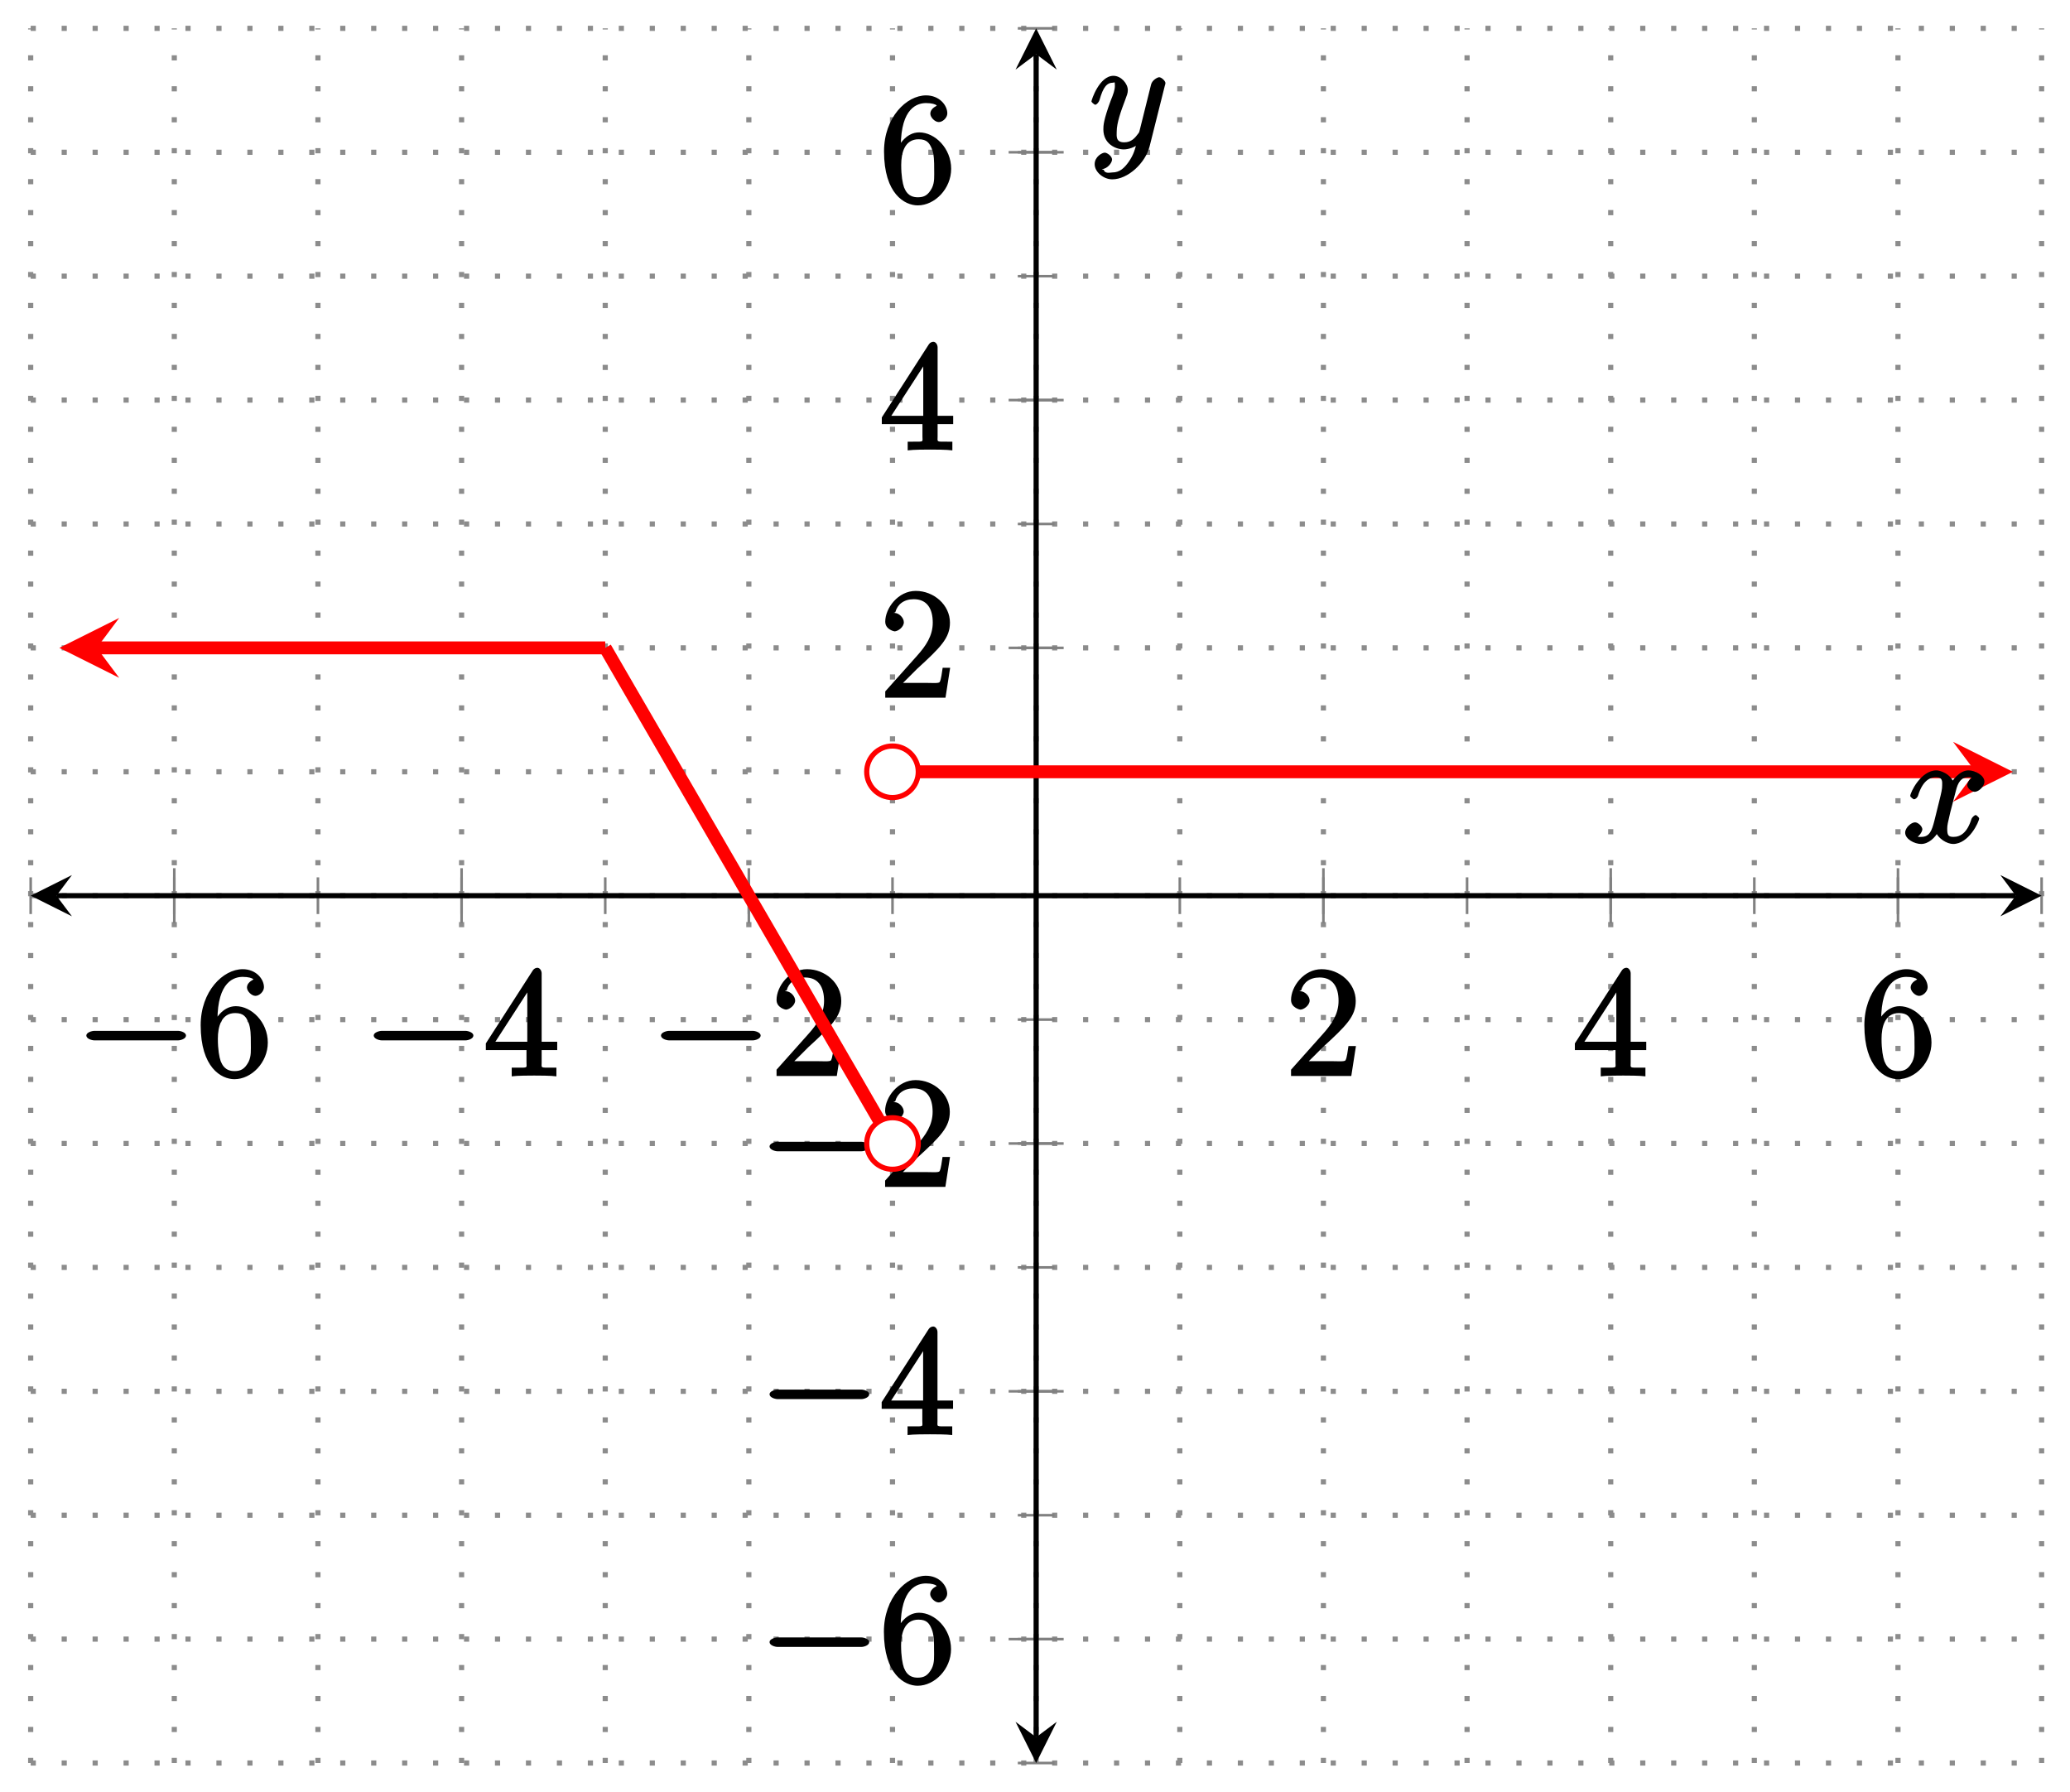
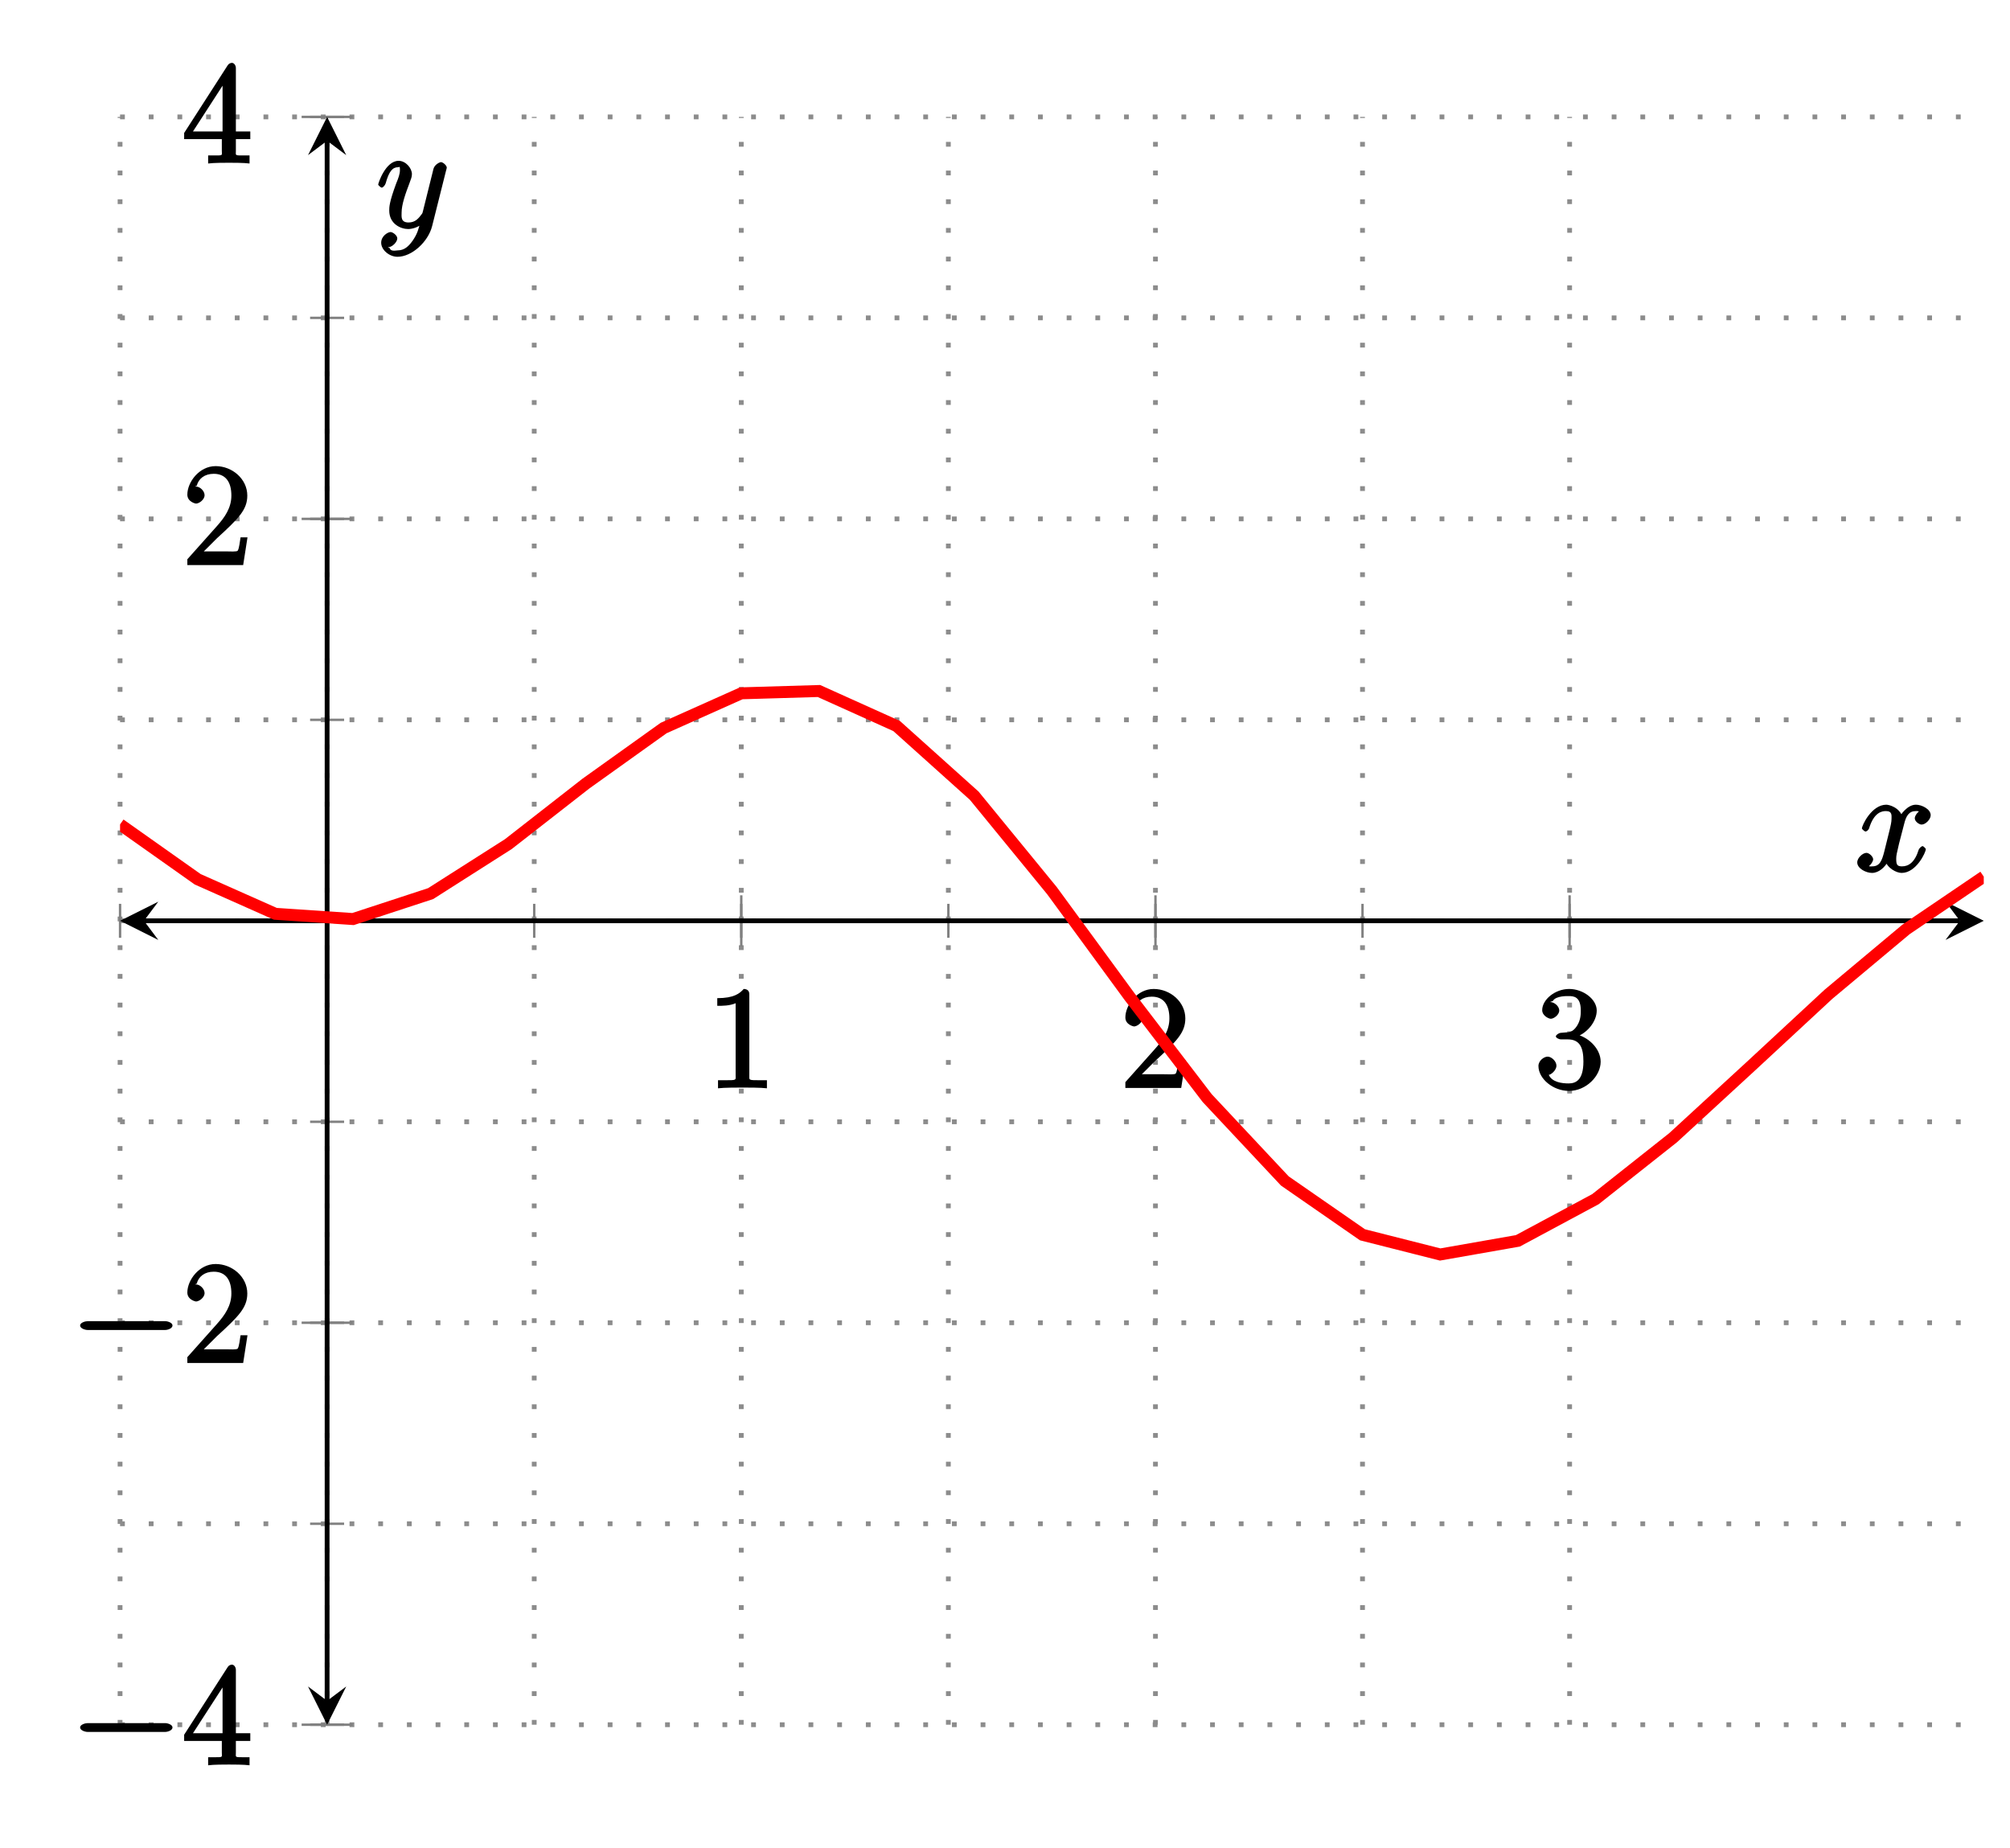
- <svg xmlns="http://www.w3.org/2000/svg" xmlns:xlink="http://www.w3.org/1999/xlink" width="159.97pt" height="138.42pt" viewBox="0 0 159.97 138.42" version="1.1">
+ <svg xmlns="http://www.w3.org/2000/svg" xmlns:xlink="http://www.w3.org/1999/xlink" width="167.61pt" height="154.03pt" viewBox="0 0 167.61 154.03" version="1.1">
  <defs>
    <g>
      <symbol overflow="visible" id="glyph0-0">
        <path style="stroke:none;" d="" />
      </symbol>
      <symbol overflow="visible" id="glyph0-1">
-         <path style="stroke:none;" d="M 7.875 -2.75 C 8.078 -2.75 8.484 -2.875 8.484 -3.125 C 8.484 -3.359 8.078 -3.484 7.875 -3.484 L 1.406 -3.484 C 1.203 -3.484 0.781 -3.359 0.781 -3.125 C 0.781 -2.875 1.203 -2.75 1.406 -2.75 Z M 7.875 -2.75 " />
+         <path style="stroke:none;" d="M 3.594 -7.812 C 3.594 -8.078 3.438 -8.25 3.125 -8.25 C 2.797 -7.875 2.312 -7.484 0.922 -7.484 L 0.922 -6.844 C 1.359 -6.844 1.953 -6.844 2.453 -7.062 L 2.453 -1.062 C 2.453 -0.641 2.578 -0.641 1.531 -0.641 L 0.984 -0.641 L 0.984 0.031 C 1.484 -0.031 2.641 -0.031 3.031 -0.031 C 3.438 -0.031 4.578 -0.031 5.062 0.031 L 5.062 -0.641 L 4.531 -0.641 C 3.484 -0.641 3.594 -0.641 3.594 -1.062 Z M 3.594 -7.812 " />
+       </symbol>
+       <symbol overflow="visible" id="glyph0-2">
+         <path style="stroke:none;" d="M 5.266 -2.312 L 4.859 -2.312 C 4.797 -1.953 4.75 -1.406 4.625 -1.203 C 4.547 -1.094 3.984 -1.141 3.625 -1.141 L 1.406 -1.141 L 1.516 -0.891 C 1.844 -1.156 2.562 -1.922 2.875 -2.219 C 4.703 -3.891 5.422 -4.609 5.422 -5.797 C 5.422 -7.172 4.172 -8.25 2.781 -8.25 C 1.406 -8.25 0.422 -6.906 0.422 -5.875 C 0.422 -5.266 1.109 -5.125 1.141 -5.125 C 1.406 -5.125 1.859 -5.453 1.859 -5.828 C 1.859 -6.172 1.484 -6.547 1.141 -6.547 C 1.047 -6.547 1.016 -6.547 1.203 -6.609 C 1.359 -7.203 1.859 -7.609 2.625 -7.609 C 3.641 -7.609 4.094 -6.891 4.094 -5.797 C 4.094 -4.781 3.562 -4 2.875 -3.234 L 0.422 -0.484 L 0.422 0 L 5.078 0 L 5.438 -2.312 Z M 5.266 -2.312 " />
+       </symbol>
+       <symbol overflow="visible" id="glyph0-3">
+         <path style="stroke:none;" d="M 2.203 -4.594 C 2 -4.578 1.781 -4.406 1.781 -4.297 C 1.781 -4.188 2.016 -4.047 2.219 -4.047 L 2.766 -4.047 C 3.797 -4.047 4.078 -3.344 4.078 -2.203 C 4.078 -0.641 3.438 -0.375 2.844 -0.375 C 2.266 -0.375 1.453 -0.484 1.188 -1.094 C 1.328 -1.078 1.828 -1.438 1.828 -1.859 C 1.828 -2.219 1.422 -2.609 1.094 -2.609 C 0.797 -2.609 0.328 -2.281 0.328 -1.828 C 0.328 -0.766 1.547 0.25 2.875 0.25 C 4.297 0.25 5.516 -0.984 5.516 -2.188 C 5.516 -3.281 4.469 -4.297 3.328 -4.5 L 3.328 -4.203 C 4.359 -4.5 5.188 -5.516 5.188 -6.453 C 5.188 -7.406 4.047 -8.25 2.891 -8.25 C 1.703 -8.25 0.641 -7.359 0.641 -6.484 C 0.641 -6.016 1.188 -5.766 1.359 -5.766 C 1.609 -5.766 2.062 -6.094 2.062 -6.453 C 2.062 -6.844 1.609 -7.156 1.344 -7.156 C 1.281 -7.156 1.25 -7.156 1.531 -7.25 C 1.781 -7.703 2.797 -7.656 2.859 -7.656 C 3.25 -7.656 3.859 -7.625 3.859 -6.453 C 3.859 -6.234 3.875 -5.672 3.531 -5.156 C 3.172 -4.625 2.875 -4.641 2.562 -4.625 Z M 2.203 -4.594 " />
+       </symbol>
+       <symbol overflow="visible" id="glyph0-4">
+         <path style="stroke:none;" d="M 4.469 -7.922 C 4.469 -8.156 4.312 -8.359 4.141 -8.359 C 4.047 -8.359 3.891 -8.312 3.797 -8.172 L 0.156 -2.516 L 0.156 -2 L 3.297 -2 L 3.297 -1.047 C 3.297 -0.609 3.438 -0.641 2.562 -0.641 L 2.156 -0.641 L 2.156 0.031 C 2.609 -0.031 3.547 -0.031 3.891 -0.031 C 4.219 -0.031 5.172 -0.031 5.609 0.031 L 5.609 -0.641 L 5.219 -0.641 C 4.344 -0.641 4.469 -0.609 4.469 -1.047 L 4.469 -2 L 5.672 -2 L 5.672 -2.641 L 4.469 -2.641 Z M 3.359 -7 L 3.359 -2.641 L 0.891 -2.641 L 3.641 -6.891 Z M 3.359 -7 " />
      </symbol>
      <symbol overflow="visible" id="glyph1-0">
        <path style="stroke:none;" d="" />
      </symbol>
      <symbol overflow="visible" id="glyph1-1">
-         <path style="stroke:none;" d="M 1.625 -4.297 C 1.625 -7.328 2.938 -7.656 3.578 -7.656 C 4.016 -7.656 4.328 -7.562 4.391 -7.469 C 4.531 -7.469 3.906 -7.312 3.906 -6.828 C 3.906 -6.562 4.25 -6.188 4.562 -6.188 C 4.859 -6.188 5.219 -6.516 5.219 -6.859 C 5.219 -7.484 4.609 -8.25 3.578 -8.25 C 2.062 -8.25 0.328 -6.547 0.328 -3.922 C 0.328 -0.641 1.922 0.25 2.938 0.25 C 4.25 0.25 5.516 -1.031 5.516 -2.578 C 5.516 -4.172 4.25 -5.391 3.047 -5.391 C 1.984 -5.391 1.422 -4.312 1.297 -3.984 L 1.625 -3.984 Z M 2.938 -0.375 C 2.188 -0.375 1.984 -0.891 1.875 -1.141 C 1.766 -1.453 1.656 -2.031 1.656 -2.875 C 1.656 -3.812 1.922 -4.859 3 -4.859 C 3.656 -4.859 3.844 -4.547 4.016 -4.141 C 4.203 -3.703 4.203 -3.109 4.203 -2.594 C 4.203 -1.984 4.25 -1.547 4.031 -1.094 C 3.734 -0.531 3.422 -0.375 2.938 -0.375 Z M 2.938 -0.375 " />
-       </symbol>
-       <symbol overflow="visible" id="glyph1-2">
-         <path style="stroke:none;" d="M 4.469 -7.922 C 4.469 -8.156 4.312 -8.359 4.141 -8.359 C 4.047 -8.359 3.891 -8.312 3.797 -8.172 L 0.156 -2.516 L 0.156 -2 L 3.297 -2 L 3.297 -1.047 C 3.297 -0.609 3.438 -0.641 2.562 -0.641 L 2.156 -0.641 L 2.156 0.031 C 2.609 -0.031 3.547 -0.031 3.891 -0.031 C 4.219 -0.031 5.172 -0.031 5.609 0.031 L 5.609 -0.641 L 5.219 -0.641 C 4.344 -0.641 4.469 -0.609 4.469 -1.047 L 4.469 -2 L 5.672 -2 L 5.672 -2.641 L 4.469 -2.641 Z M 3.359 -7 L 3.359 -2.641 L 0.891 -2.641 L 3.641 -6.891 Z M 3.359 -7 " />
-       </symbol>
-       <symbol overflow="visible" id="glyph1-3">
-         <path style="stroke:none;" d="M 5.266 -2.312 L 4.859 -2.312 C 4.797 -1.953 4.75 -1.406 4.625 -1.203 C 4.547 -1.094 3.984 -1.141 3.625 -1.141 L 1.406 -1.141 L 1.516 -0.891 C 1.844 -1.156 2.562 -1.922 2.875 -2.219 C 4.703 -3.891 5.422 -4.609 5.422 -5.797 C 5.422 -7.172 4.172 -8.25 2.781 -8.25 C 1.406 -8.25 0.422 -6.906 0.422 -5.875 C 0.422 -5.266 1.109 -5.125 1.141 -5.125 C 1.406 -5.125 1.859 -5.453 1.859 -5.828 C 1.859 -6.172 1.484 -6.547 1.141 -6.547 C 1.047 -6.547 1.016 -6.547 1.203 -6.609 C 1.359 -7.203 1.859 -7.609 2.625 -7.609 C 3.641 -7.609 4.094 -6.891 4.094 -5.797 C 4.094 -4.781 3.562 -4 2.875 -3.234 L 0.422 -0.484 L 0.422 0 L 5.078 0 L 5.438 -2.312 Z M 5.266 -2.312 " />
+         <path style="stroke:none;" d="M 7.875 -2.75 C 8.078 -2.75 8.484 -2.875 8.484 -3.125 C 8.484 -3.359 8.078 -3.484 7.875 -3.484 L 1.406 -3.484 C 1.203 -3.484 0.781 -3.359 0.781 -3.125 C 0.781 -2.875 1.203 -2.75 1.406 -2.75 Z M 7.875 -2.75 " />
      </symbol>
      <symbol overflow="visible" id="glyph2-0">
        <path style="stroke:none;" d="" />
      </symbol>
      <symbol overflow="visible" id="glyph2-1">
        <path style="stroke:none;" d="M 5.672 -5.172 C 5.281 -5.109 4.969 -4.656 4.969 -4.438 C 4.969 -4.141 5.359 -3.906 5.531 -3.906 C 5.891 -3.906 6.297 -4.359 6.297 -4.688 C 6.297 -5.188 5.562 -5.562 5.062 -5.562 C 4.344 -5.562 3.766 -4.703 3.656 -4.469 L 3.984 -4.469 C 3.703 -5.359 2.812 -5.562 2.594 -5.562 C 1.375 -5.562 0.562 -3.844 0.562 -3.578 C 0.562 -3.531 0.781 -3.328 0.859 -3.328 C 0.953 -3.328 1.094 -3.438 1.156 -3.578 C 1.562 -4.922 2.219 -5.031 2.562 -5.031 C 3.094 -5.031 3.031 -4.672 3.031 -4.391 C 3.031 -4.125 2.969 -3.844 2.828 -3.281 L 2.422 -1.641 C 2.234 -0.922 2.062 -0.422 1.422 -0.422 C 1.359 -0.422 1.172 -0.375 0.922 -0.531 L 0.812 -0.281 C 1.25 -0.359 1.5 -0.859 1.5 -1 C 1.5 -1.25 1.156 -1.547 0.938 -1.547 C 0.641 -1.547 0.172 -1.141 0.172 -0.75 C 0.172 -0.25 0.891 0.125 1.406 0.125 C 1.984 0.125 2.5 -0.375 2.75 -0.859 L 2.469 -0.969 C 2.672 -0.266 3.438 0.125 3.875 0.125 C 5.094 0.125 5.891 -1.594 5.891 -1.859 C 5.891 -1.906 5.688 -2.109 5.625 -2.109 C 5.516 -2.109 5.328 -1.906 5.297 -1.812 C 4.969 -0.75 4.453 -0.422 3.906 -0.422 C 3.484 -0.422 3.422 -0.578 3.422 -1.062 C 3.422 -1.328 3.469 -1.516 3.656 -2.312 L 4.078 -3.938 C 4.25 -4.656 4.5 -5.031 5.062 -5.031 C 5.078 -5.031 5.297 -5.062 5.547 -4.906 Z M 5.672 -5.172 " />
      </symbol>
      <symbol overflow="visible" id="glyph2-2">
        <path style="stroke:none;" d="M 3.031 1.094 C 2.703 1.547 2.359 1.906 1.766 1.906 C 1.625 1.906 1.203 2.031 1.109 1.703 C 0.906 1.641 0.969 1.641 0.984 1.641 C 1.344 1.641 1.75 1.188 1.75 0.906 C 1.75 0.641 1.359 0.375 1.188 0.375 C 0.984 0.375 0.406 0.688 0.406 1.266 C 0.406 1.875 1.094 2.438 1.766 2.438 C 2.969 2.438 4.328 1.188 4.656 -0.125 L 5.828 -4.797 C 5.844 -4.859 5.875 -4.922 5.875 -5 C 5.875 -5.172 5.562 -5.453 5.391 -5.453 C 5.281 -5.453 4.859 -5.25 4.766 -4.891 L 3.891 -1.375 C 3.828 -1.156 3.875 -1.25 3.781 -1.109 C 3.531 -0.781 3.266 -0.422 2.688 -0.422 C 2.016 -0.422 2.109 -0.922 2.109 -1.25 C 2.109 -1.922 2.438 -2.844 2.766 -3.703 C 2.891 -4.047 2.969 -4.219 2.969 -4.453 C 2.969 -4.953 2.453 -5.562 1.859 -5.562 C 0.766 -5.562 0.156 -3.688 0.156 -3.578 C 0.156 -3.531 0.375 -3.328 0.453 -3.328 C 0.562 -3.328 0.734 -3.531 0.781 -3.688 C 1.062 -4.703 1.359 -5.031 1.828 -5.031 C 1.938 -5.031 1.969 -5.172 1.969 -4.781 C 1.969 -4.469 1.844 -4.125 1.656 -3.672 C 1.078 -2.109 1.078 -1.703 1.078 -1.422 C 1.078 -0.281 2.062 0.125 2.656 0.125 C 3 0.125 3.531 -0.031 3.844 -0.344 L 3.688 -0.516 C 3.516 0.141 3.438 0.5 3.031 1.094 Z M 3.031 1.094 " />
      </symbol>
    </g>
+     <clipPath id="clip1">
+       <path d="M 10.012 43 L 165.422 43 L 165.422 119 L 10.012 119 Z M 10.012 43 " />
+     </clipPath>
  </defs>
  <g id="surface1">
-     <path style="fill:none;stroke-width:0.399;stroke-linecap:butt;stroke-linejoin:miter;stroke:rgb(54.999%,54.999%,54.999%);stroke-opacity:1;stroke-dasharray:0.399,1.993;stroke-miterlimit:10;" d="M 0.001 -0 L 0.001 134.039 M 11.099 -0 L 11.099 134.039 M 22.2 -0 L 22.2 134.039 M 33.302 -0 L 33.302 134.039 M 44.403 -0 L 44.403 134.039 M 55.501 -0 L 55.501 134.039 M 66.603 -0 L 66.603 134.039 M 77.704 -0 L 77.704 134.039 M 88.806 -0 L 88.806 134.039 M 99.903 -0 L 99.903 134.039 M 111.005 -0 L 111.005 134.039 M 122.107 -0 L 122.107 134.039 M 133.204 -0 L 133.204 134.039 M 144.306 -0 L 144.306 134.039 M 155.407 -0 L 155.407 134.039 " transform="matrix(1,0,0,-1,2.37,136.23)" />
-     <path style="fill:none;stroke-width:0.399;stroke-linecap:butt;stroke-linejoin:miter;stroke:rgb(54.999%,54.999%,54.999%);stroke-opacity:1;stroke-dasharray:0.399,1.993;stroke-miterlimit:10;" d="M 0.001 -0 L 155.407 -0 M 0.001 9.574 L 155.407 9.574 M 0.001 19.148 L 155.407 19.148 M 0.001 28.722 L 155.407 28.722 M 0.001 38.296 L 155.407 38.296 M 0.001 47.871 L 155.407 47.871 M 0.001 57.445 L 155.407 57.445 M 0.001 67.019 L 155.407 67.019 M 0.001 76.593 L 155.407 76.593 M 0.001 86.168 L 155.407 86.168 M 0.001 95.742 L 155.407 95.742 M 0.001 105.316 L 155.407 105.316 M 0.001 114.89 L 155.407 114.89 M 0.001 124.464 L 155.407 124.464 M 0.001 134.039 L 155.407 134.039 " transform="matrix(1,0,0,-1,2.37,136.23)" />
-     <path style="fill:none;stroke-width:0.199;stroke-linecap:butt;stroke-linejoin:miter;stroke:rgb(50%,50%,50%);stroke-opacity:1;stroke-miterlimit:10;" d="M 0.001 65.601 L 0.001 68.437 M 11.099 65.601 L 11.099 68.437 M 22.2 65.601 L 22.2 68.437 M 33.302 65.601 L 33.302 68.437 M 44.403 65.601 L 44.403 68.437 M 55.501 65.601 L 55.501 68.437 M 66.603 65.601 L 66.603 68.437 M 77.704 65.601 L 77.704 68.437 M 88.806 65.601 L 88.806 68.437 M 99.903 65.601 L 99.903 68.437 M 111.005 65.601 L 111.005 68.437 M 122.107 65.601 L 122.107 68.437 M 133.204 65.601 L 133.204 68.437 M 144.306 65.601 L 144.306 68.437 M 155.407 65.601 L 155.407 68.437 " transform="matrix(1,0,0,-1,2.37,136.23)" />
-     <path style="fill:none;stroke-width:0.199;stroke-linecap:butt;stroke-linejoin:miter;stroke:rgb(50%,50%,50%);stroke-opacity:1;stroke-miterlimit:10;" d="M 11.099 64.894 L 11.099 69.144 M 33.302 64.894 L 33.302 69.144 M 55.501 64.894 L 55.501 69.144 M 99.903 64.894 L 99.903 69.144 M 122.107 64.894 L 122.107 69.144 M 144.306 64.894 L 144.306 69.144 " transform="matrix(1,0,0,-1,2.37,136.23)" />
-     <path style="fill:none;stroke-width:0.199;stroke-linecap:butt;stroke-linejoin:miter;stroke:rgb(50%,50%,50%);stroke-opacity:1;stroke-miterlimit:10;" d="M 76.286 -0 L 79.122 -0 M 76.286 9.574 L 79.122 9.574 M 76.286 19.148 L 79.122 19.148 M 76.286 28.722 L 79.122 28.722 M 76.286 38.296 L 79.122 38.296 M 76.286 47.871 L 79.122 47.871 M 76.286 57.445 L 79.122 57.445 M 76.286 67.019 L 79.122 67.019 M 76.286 76.593 L 79.122 76.593 M 76.286 86.168 L 79.122 86.168 M 76.286 95.742 L 79.122 95.742 M 76.286 105.316 L 79.122 105.316 M 76.286 114.89 L 79.122 114.89 M 76.286 124.464 L 79.122 124.464 M 76.286 134.039 L 79.122 134.039 " transform="matrix(1,0,0,-1,2.37,136.23)" />
-     <path style="fill:none;stroke-width:0.199;stroke-linecap:butt;stroke-linejoin:miter;stroke:rgb(50%,50%,50%);stroke-opacity:1;stroke-miterlimit:10;" d="M 75.579 9.574 L 79.829 9.574 M 75.579 28.722 L 79.829 28.722 M 75.579 47.871 L 79.829 47.871 M 75.579 86.168 L 79.829 86.168 M 75.579 105.316 L 79.829 105.316 M 75.579 124.464 L 79.829 124.464 " transform="matrix(1,0,0,-1,2.37,136.23)" />
-     <path style="fill:none;stroke-width:0.399;stroke-linecap:butt;stroke-linejoin:miter;stroke:rgb(0%,0%,0%);stroke-opacity:1;stroke-miterlimit:10;" d="M 1.993 67.019 L 153.415 67.019 " transform="matrix(1,0,0,-1,2.37,136.23)" />
-     <path style=" stroke:none;fill-rule:nonzero;fill:rgb(0%,0%,0%);fill-opacity:1;" d="M 2.371 69.211 L 5.559 70.805 L 4.363 69.211 L 5.559 67.617 " />
-     <path style=" stroke:none;fill-rule:nonzero;fill:rgb(0%,0%,0%);fill-opacity:1;" d="M 157.777 69.211 L 154.59 67.617 L 155.785 69.211 L 154.59 70.805 " />
-     <path style="fill:none;stroke-width:0.399;stroke-linecap:butt;stroke-linejoin:miter;stroke:rgb(0%,0%,0%);stroke-opacity:1;stroke-miterlimit:10;" d="M 77.704 1.992 L 77.704 132.046 " transform="matrix(1,0,0,-1,2.37,136.23)" />
-     <path style=" stroke:none;fill-rule:nonzero;fill:rgb(0%,0%,0%);fill-opacity:1;" d="M 80.074 136.23 L 81.668 133.043 L 80.074 134.238 L 78.48 133.043 " />
-     <path style=" stroke:none;fill-rule:nonzero;fill:rgb(0%,0%,0%);fill-opacity:1;" d="M 80.074 2.191 L 78.48 5.379 L 80.074 4.184 L 81.668 5.379 " />
+     <path style="fill:none;stroke-width:0.399;stroke-linecap:butt;stroke-linejoin:miter;stroke:rgb(54.999%,54.999%,54.999%);stroke-opacity:1;stroke-dasharray:0.399,1.993;stroke-miterlimit:10;" d="M 0.002 0.001 L 0.002 134.044 M 17.267 0.001 L 17.267 134.044 M 34.537 0.001 L 34.537 134.044 M 51.803 0.001 L 51.803 134.044 M 69.072 0.001 L 69.072 134.044 M 86.342 0.001 L 86.342 134.044 M 103.607 0.001 L 103.607 134.044 M 120.877 0.001 L 120.877 134.044 " transform="matrix(1,0,0,-1,10.01,143.79)" />
+     <path style="fill:none;stroke-width:0.399;stroke-linecap:butt;stroke-linejoin:miter;stroke:rgb(54.999%,54.999%,54.999%);stroke-opacity:1;stroke-dasharray:0.399,1.993;stroke-miterlimit:10;" d="M 0.002 0.001 L 155.412 0.001 M 0.002 16.755 L 155.412 16.755 M 0.002 33.513 L 155.412 33.513 M 0.002 50.267 L 155.412 50.267 M 0.002 67.024 L 155.412 67.024 M 0.002 83.778 L 155.412 83.778 M 0.002 100.532 L 155.412 100.532 M 0.002 117.29 L 155.412 117.29 M 0.002 134.044 L 155.412 134.044 " transform="matrix(1,0,0,-1,10.01,143.79)" />
+     <path style="fill:none;stroke-width:0.199;stroke-linecap:butt;stroke-linejoin:miter;stroke:rgb(50%,50%,50%);stroke-opacity:1;stroke-miterlimit:10;" d="M 0.002 65.606 L 0.002 68.438 M 17.267 65.606 L 17.267 68.438 M 34.537 65.606 L 34.537 68.438 M 51.803 65.606 L 51.803 68.438 M 69.072 65.606 L 69.072 68.438 M 86.342 65.606 L 86.342 68.438 M 103.607 65.606 L 103.607 68.438 M 120.877 65.606 L 120.877 68.438 " transform="matrix(1,0,0,-1,10.01,143.79)" />
+     <path style="fill:none;stroke-width:0.199;stroke-linecap:butt;stroke-linejoin:miter;stroke:rgb(50%,50%,50%);stroke-opacity:1;stroke-miterlimit:10;" d="M 51.803 64.895 L 51.803 69.149 M 86.342 64.895 L 86.342 69.149 M 120.877 64.895 L 120.877 69.149 " transform="matrix(1,0,0,-1,10.01,143.79)" />
+     <path style="fill:none;stroke-width:0.199;stroke-linecap:butt;stroke-linejoin:miter;stroke:rgb(50%,50%,50%);stroke-opacity:1;stroke-miterlimit:10;" d="M 15.849 0.001 L 18.685 0.001 M 15.849 16.755 L 18.685 16.755 M 15.849 33.513 L 18.685 33.513 M 15.849 50.267 L 18.685 50.267 M 15.849 67.024 L 18.685 67.024 M 15.849 83.778 L 18.685 83.778 M 15.849 100.532 L 18.685 100.532 M 15.849 117.29 L 18.685 117.29 M 15.849 134.044 L 18.685 134.044 " transform="matrix(1,0,0,-1,10.01,143.79)" />
+     <path style="fill:none;stroke-width:0.199;stroke-linecap:butt;stroke-linejoin:miter;stroke:rgb(50%,50%,50%);stroke-opacity:1;stroke-miterlimit:10;" d="M 15.142 0.001 L 19.392 0.001 M 15.142 33.513 L 19.392 33.513 M 15.142 100.532 L 19.392 100.532 M 15.142 134.044 L 19.392 134.044 " transform="matrix(1,0,0,-1,10.01,143.79)" />
+     <path style="fill:none;stroke-width:0.399;stroke-linecap:butt;stroke-linejoin:miter;stroke:rgb(0%,0%,0%);stroke-opacity:1;stroke-miterlimit:10;" d="M 1.994 67.024 L 153.42 67.024 " transform="matrix(1,0,0,-1,10.01,143.79)" />
+     <path style=" stroke:none;fill-rule:nonzero;fill:rgb(0%,0%,0%);fill-opacity:1;" d="M 10.012 76.766 L 13.199 78.363 L 12.004 76.766 L 13.199 75.172 " />
+     <path style=" stroke:none;fill-rule:nonzero;fill:rgb(0%,0%,0%);fill-opacity:1;" d="M 165.422 76.766 L 162.234 75.172 L 163.43 76.766 L 162.234 78.363 " />
+     <path style="fill:none;stroke-width:0.399;stroke-linecap:butt;stroke-linejoin:miter;stroke:rgb(0%,0%,0%);stroke-opacity:1;stroke-miterlimit:10;" d="M 17.267 1.993 L 17.267 132.052 " transform="matrix(1,0,0,-1,10.01,143.79)" />
+     <path style=" stroke:none;fill-rule:nonzero;fill:rgb(0%,0%,0%);fill-opacity:1;" d="M 27.277 143.789 L 28.871 140.602 L 27.277 141.797 L 25.684 140.602 " />
+     <path style=" stroke:none;fill-rule:nonzero;fill:rgb(0%,0%,0%);fill-opacity:1;" d="M 27.277 9.746 L 25.684 12.934 L 27.277 11.738 L 28.871 12.934 " />
    <g style="fill:rgb(0%,0%,0%);fill-opacity:1;">
-       <use xlink:href="#glyph0-1" x="5.89" y="83.14" />
+       <use xlink:href="#glyph0-1" x="58.89" y="90.7" />
    </g>
    <g style="fill:rgb(0%,0%,0%);fill-opacity:1;">
-       <use xlink:href="#glyph1-1" x="15.18" y="83.14" />
+       <use xlink:href="#glyph0-2" x="93.42" y="90.7" />
    </g>
    <g style="fill:rgb(0%,0%,0%);fill-opacity:1;">
-       <use xlink:href="#glyph0-1" x="28.1" y="83.14" />
+       <use xlink:href="#glyph0-3" x="127.96" y="90.7" />
    </g>
    <g style="fill:rgb(0%,0%,0%);fill-opacity:1;">
-       <use xlink:href="#glyph1-2" x="37.39" y="83.14" />
+       <use xlink:href="#glyph1-1" x="5.9" y="147.14" />
    </g>
    <g style="fill:rgb(0%,0%,0%);fill-opacity:1;">
-       <use xlink:href="#glyph0-1" x="50.3" y="83.14" />
+       <use xlink:href="#glyph0-4" x="15.2" y="147.14" />
    </g>
    <g style="fill:rgb(0%,0%,0%);fill-opacity:1;">
-       <use xlink:href="#glyph1-3" x="59.59" y="83.14" />
+       <use xlink:href="#glyph1-1" x="5.9" y="113.63" />
    </g>
    <g style="fill:rgb(0%,0%,0%);fill-opacity:1;">
-       <use xlink:href="#glyph1-3" x="99.35" y="83.14" />
+       <use xlink:href="#glyph0-2" x="15.2" y="113.63" />
    </g>
    <g style="fill:rgb(0%,0%,0%);fill-opacity:1;">
-       <use xlink:href="#glyph1-2" x="121.55" y="83.14" />
+       <use xlink:href="#glyph0-2" x="15.2" y="47.11" />
    </g>
    <g style="fill:rgb(0%,0%,0%);fill-opacity:1;">
-       <use xlink:href="#glyph1-1" x="143.75" y="83.14" />
+       <use xlink:href="#glyph0-4" x="15.2" y="13.6" />
+     </g>
+     <g clip-path="url(#clip1)" clip-rule="nonzero">
+       <path style="fill:none;stroke-width:0.996;stroke-linecap:butt;stroke-linejoin:miter;stroke:rgb(100%,0%,0%);stroke-opacity:1;stroke-miterlimit:10;" d="M 0.002 75.06 L 6.474 70.485 L 12.951 67.606 L 19.427 67.169 L 25.9 69.29 L 32.377 73.415 L 38.853 78.466 L 45.33 83.095 L 51.803 85.989 L 58.279 86.181 L 64.756 83.263 L 71.228 77.454 L 77.705 69.544 L 84.181 60.704 L 90.658 52.239 L 97.131 45.333 L 103.607 40.845 L 110.084 39.204 L 116.56 40.341 L 123.033 43.817 L 129.51 48.942 L 135.986 54.895 L 142.459 60.895 L 148.935 66.31 L 155.412 70.704 " transform="matrix(1,0,0,-1,10.01,143.79)" />
    </g>
    <g style="fill:rgb(0%,0%,0%);fill-opacity:1;">
-       <use xlink:href="#glyph0-1" x="58.69" y="130.01" />
+       <use xlink:href="#glyph2-1" x="154.7" y="72.65" />
    </g>
    <g style="fill:rgb(0%,0%,0%);fill-opacity:1;">
-       <use xlink:href="#glyph1-1" x="67.98" y="130.01" />
-     </g>
-     <g style="fill:rgb(0%,0%,0%);fill-opacity:1;">
-       <use xlink:href="#glyph0-1" x="58.69" y="110.86" />
-     </g>
-     <g style="fill:rgb(0%,0%,0%);fill-opacity:1;">
-       <use xlink:href="#glyph1-2" x="67.98" y="110.86" />
-     </g>
-     <g style="fill:rgb(0%,0%,0%);fill-opacity:1;">
-       <use xlink:href="#glyph0-1" x="58.69" y="91.71" />
-     </g>
-     <g style="fill:rgb(0%,0%,0%);fill-opacity:1;">
-       <use xlink:href="#glyph1-3" x="67.98" y="91.71" />
-     </g>
-     <g style="fill:rgb(0%,0%,0%);fill-opacity:1;">
-       <use xlink:href="#glyph1-3" x="67.99" y="53.91" />
-     </g>
-     <g style="fill:rgb(0%,0%,0%);fill-opacity:1;">
-       <use xlink:href="#glyph1-2" x="67.99" y="34.77" />
-     </g>
-     <g style="fill:rgb(0%,0%,0%);fill-opacity:1;">
-       <use xlink:href="#glyph1-1" x="67.99" y="15.62" />
-     </g>
-     <path style="fill:none;stroke-width:0.996;stroke-linecap:butt;stroke-linejoin:miter;stroke:rgb(100%,0%,0%);stroke-opacity:1;stroke-miterlimit:10;" d="M 5.11 86.168 L 3.978 86.168 L 44.403 86.168 " transform="matrix(1,0,0,-1,2.37,136.23)" />
-     <path style=" stroke:none;fill-rule:nonzero;fill:rgb(100%,0%,0%);fill-opacity:1;" d="M 4.59 50.062 L 9.211 52.375 L 7.48 50.062 L 9.211 47.75 " />
-     <path style="fill:none;stroke-width:0.996;stroke-linecap:butt;stroke-linejoin:miter;stroke:rgb(100%,0%,0%);stroke-opacity:1;stroke-miterlimit:10;" d="M 44.403 86.168 L 45.325 84.574 L 46.251 82.976 L 47.177 81.382 L 48.103 79.785 L 49.028 78.191 L 49.95 76.593 L 50.876 75 L 51.802 73.402 L 52.728 71.808 L 53.653 70.21 L 54.579 68.617 L 55.501 67.019 L 56.427 65.425 L 57.353 63.828 L 58.278 62.234 L 59.204 60.636 L 60.126 59.042 L 61.052 57.445 L 61.978 55.851 L 62.903 54.253 L 63.829 52.66 L 64.751 51.062 L 65.677 49.468 L 66.603 47.871 " transform="matrix(1,0,0,-1,2.37,136.23)" />
-     <path style="fill:none;stroke-width:0.996;stroke-linecap:butt;stroke-linejoin:miter;stroke:rgb(100%,0%,0%);stroke-opacity:1;stroke-miterlimit:10;" d="M 66.603 76.593 L 150.298 76.593 " transform="matrix(1,0,0,-1,2.37,136.23)" />
-     <path style=" stroke:none;fill-rule:nonzero;fill:rgb(100%,0%,0%);fill-opacity:1;" d="M 155.559 59.637 L 150.934 57.324 L 152.668 59.637 L 150.934 61.949 " />
-     <path style="fill-rule:nonzero;fill:rgb(100%,100%,100%);fill-opacity:1;stroke-width:0.399;stroke-linecap:butt;stroke-linejoin:miter;stroke:rgb(100%,0%,0%);stroke-opacity:1;stroke-miterlimit:10;" d="M 68.595 47.871 C 68.595 48.972 67.704 49.863 66.603 49.863 C 65.501 49.863 64.61 48.972 64.61 47.871 C 64.61 46.769 65.501 45.878 66.603 45.878 C 67.704 45.878 68.595 46.769 68.595 47.871 Z M 68.595 47.871 " transform="matrix(1,0,0,-1,2.37,136.23)" />
-     <path style="fill-rule:nonzero;fill:rgb(100%,100%,100%);fill-opacity:1;stroke-width:0.399;stroke-linecap:butt;stroke-linejoin:miter;stroke:rgb(100%,0%,0%);stroke-opacity:1;stroke-miterlimit:10;" d="M 68.595 76.593 C 68.595 77.695 67.704 78.585 66.603 78.585 C 65.501 78.585 64.61 77.695 64.61 76.593 C 64.61 75.492 65.501 74.601 66.603 74.601 C 67.704 74.601 68.595 75.492 68.595 76.593 Z M 68.595 76.593 " transform="matrix(1,0,0,-1,2.37,136.23)" />
-     <g style="fill:rgb(0%,0%,0%);fill-opacity:1;">
-       <use xlink:href="#glyph2-1" x="147.06" y="65.09" />
-     </g>
-     <g style="fill:rgb(0%,0%,0%);fill-opacity:1;">
-       <use xlink:href="#glyph2-2" x="84.19" y="11.42" />
+       <use xlink:href="#glyph2-2" x="31.38" y="18.97" />
    </g>
  </g>
</svg>
